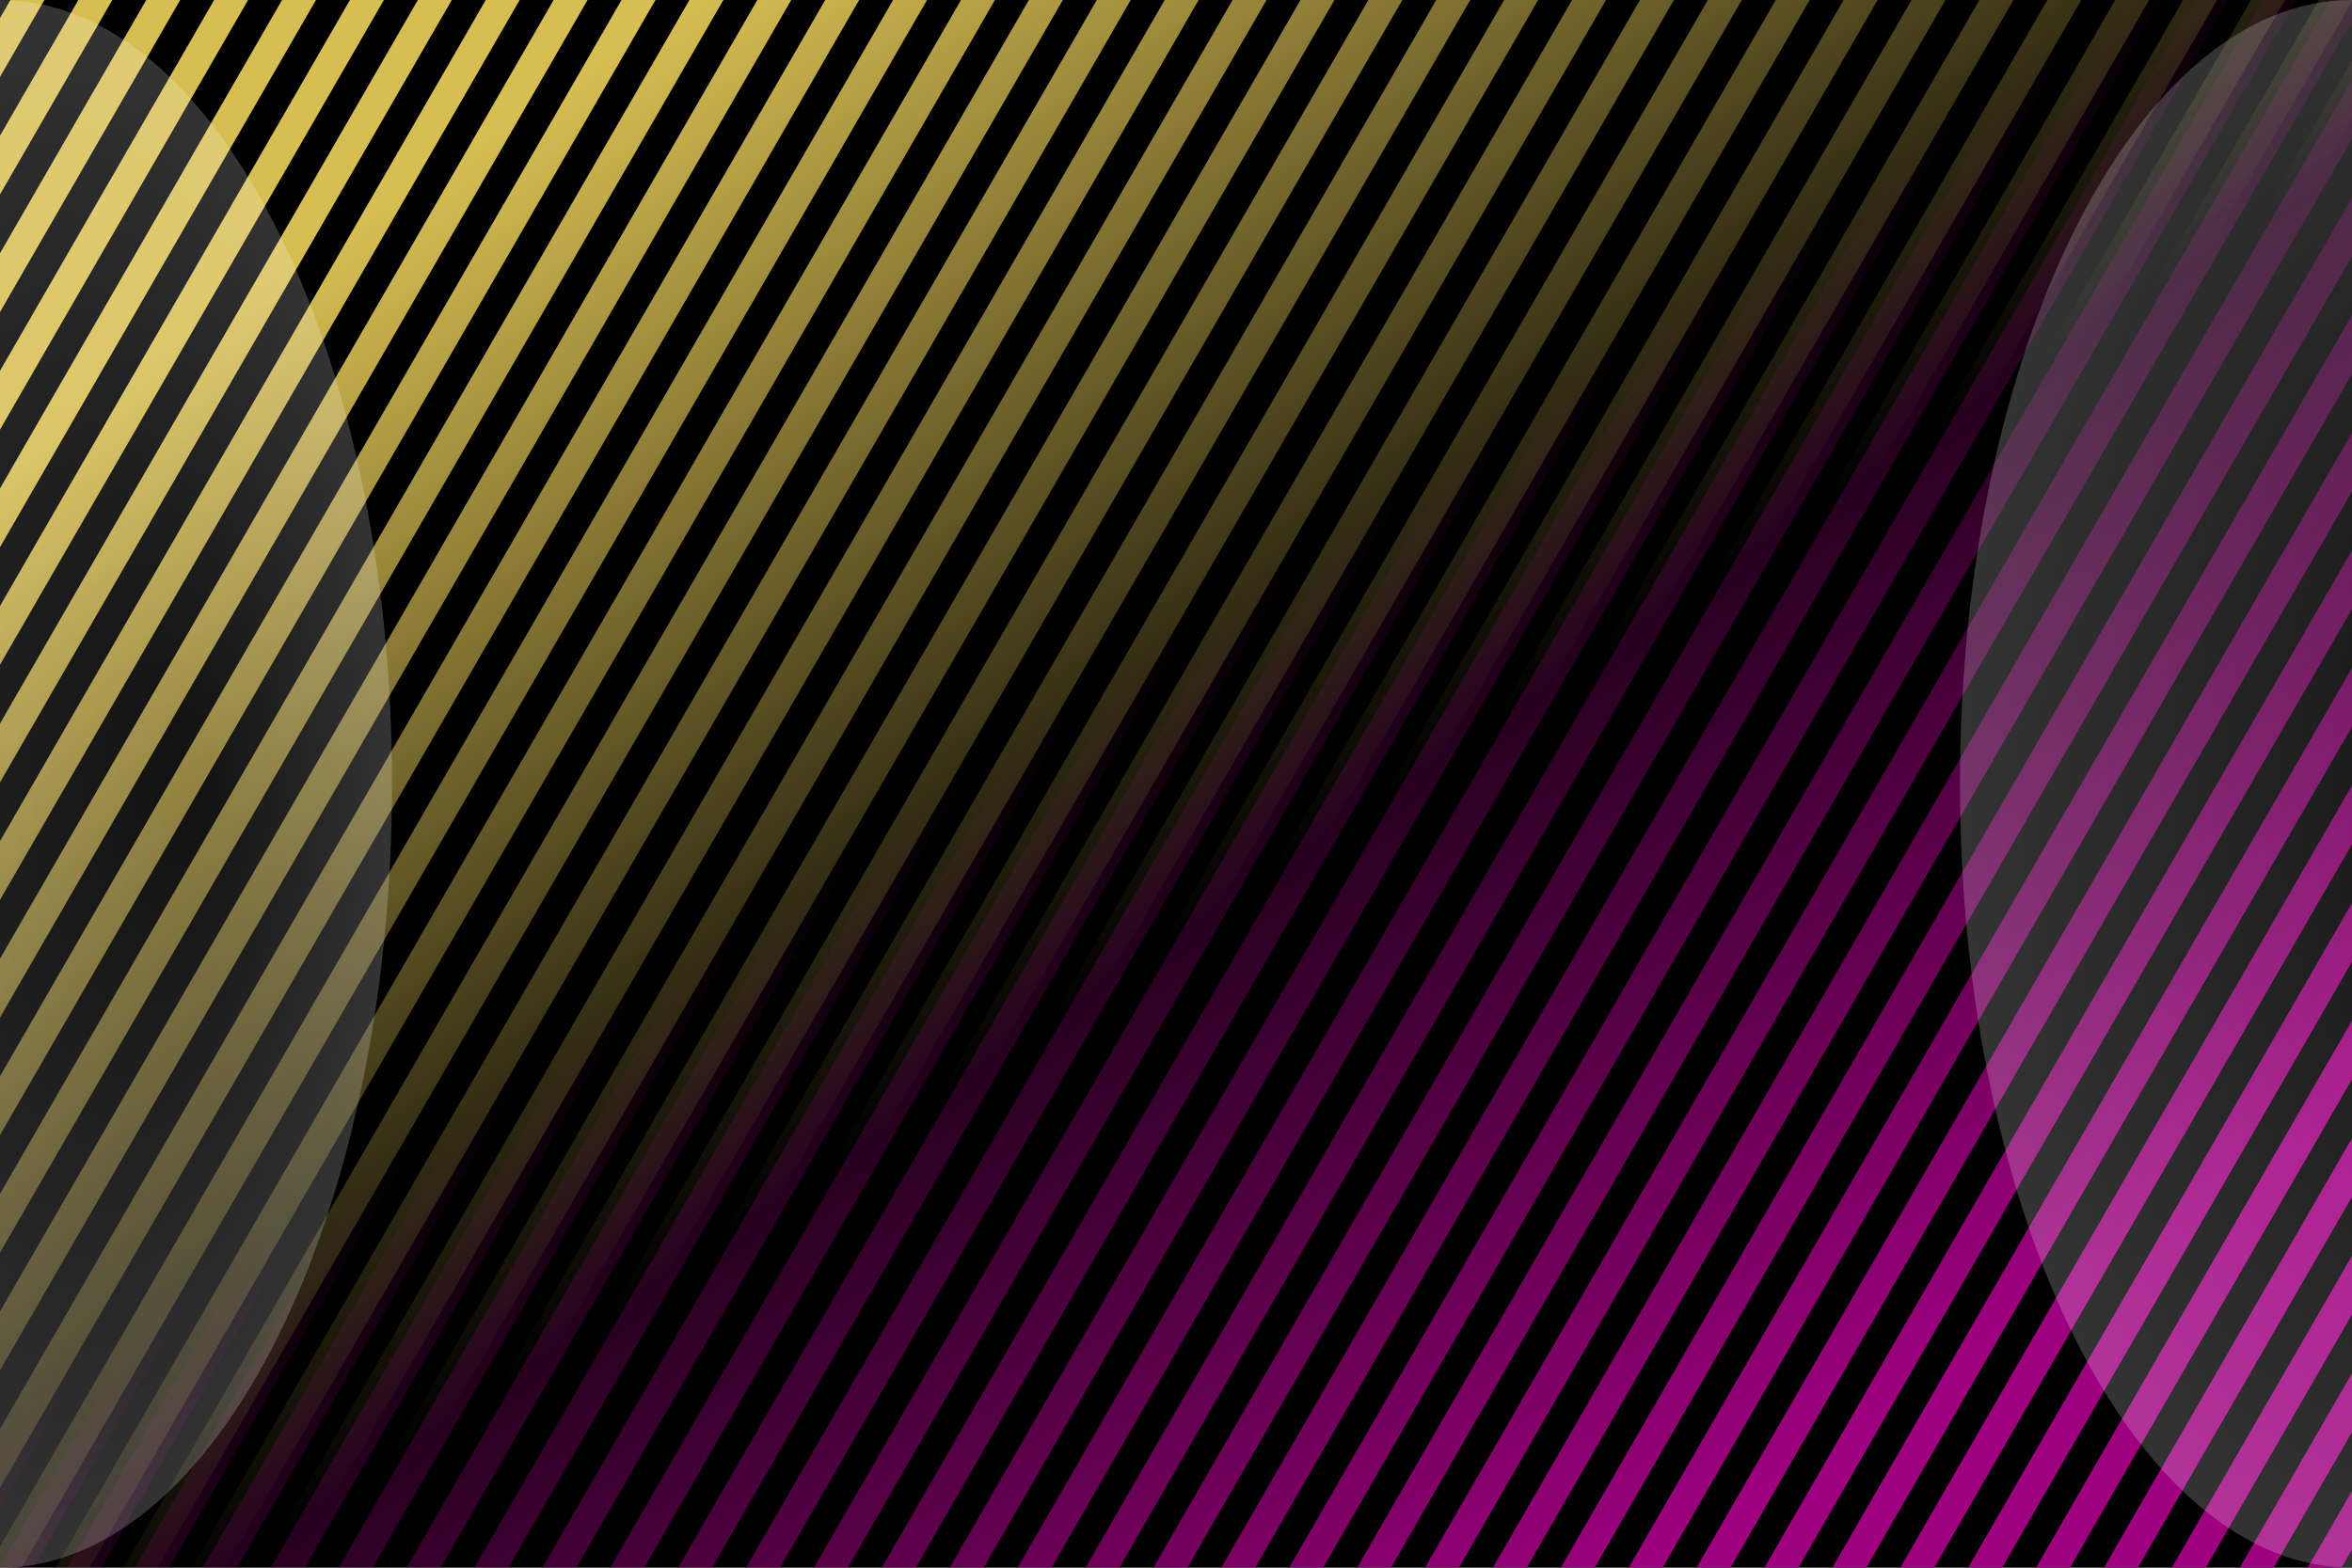
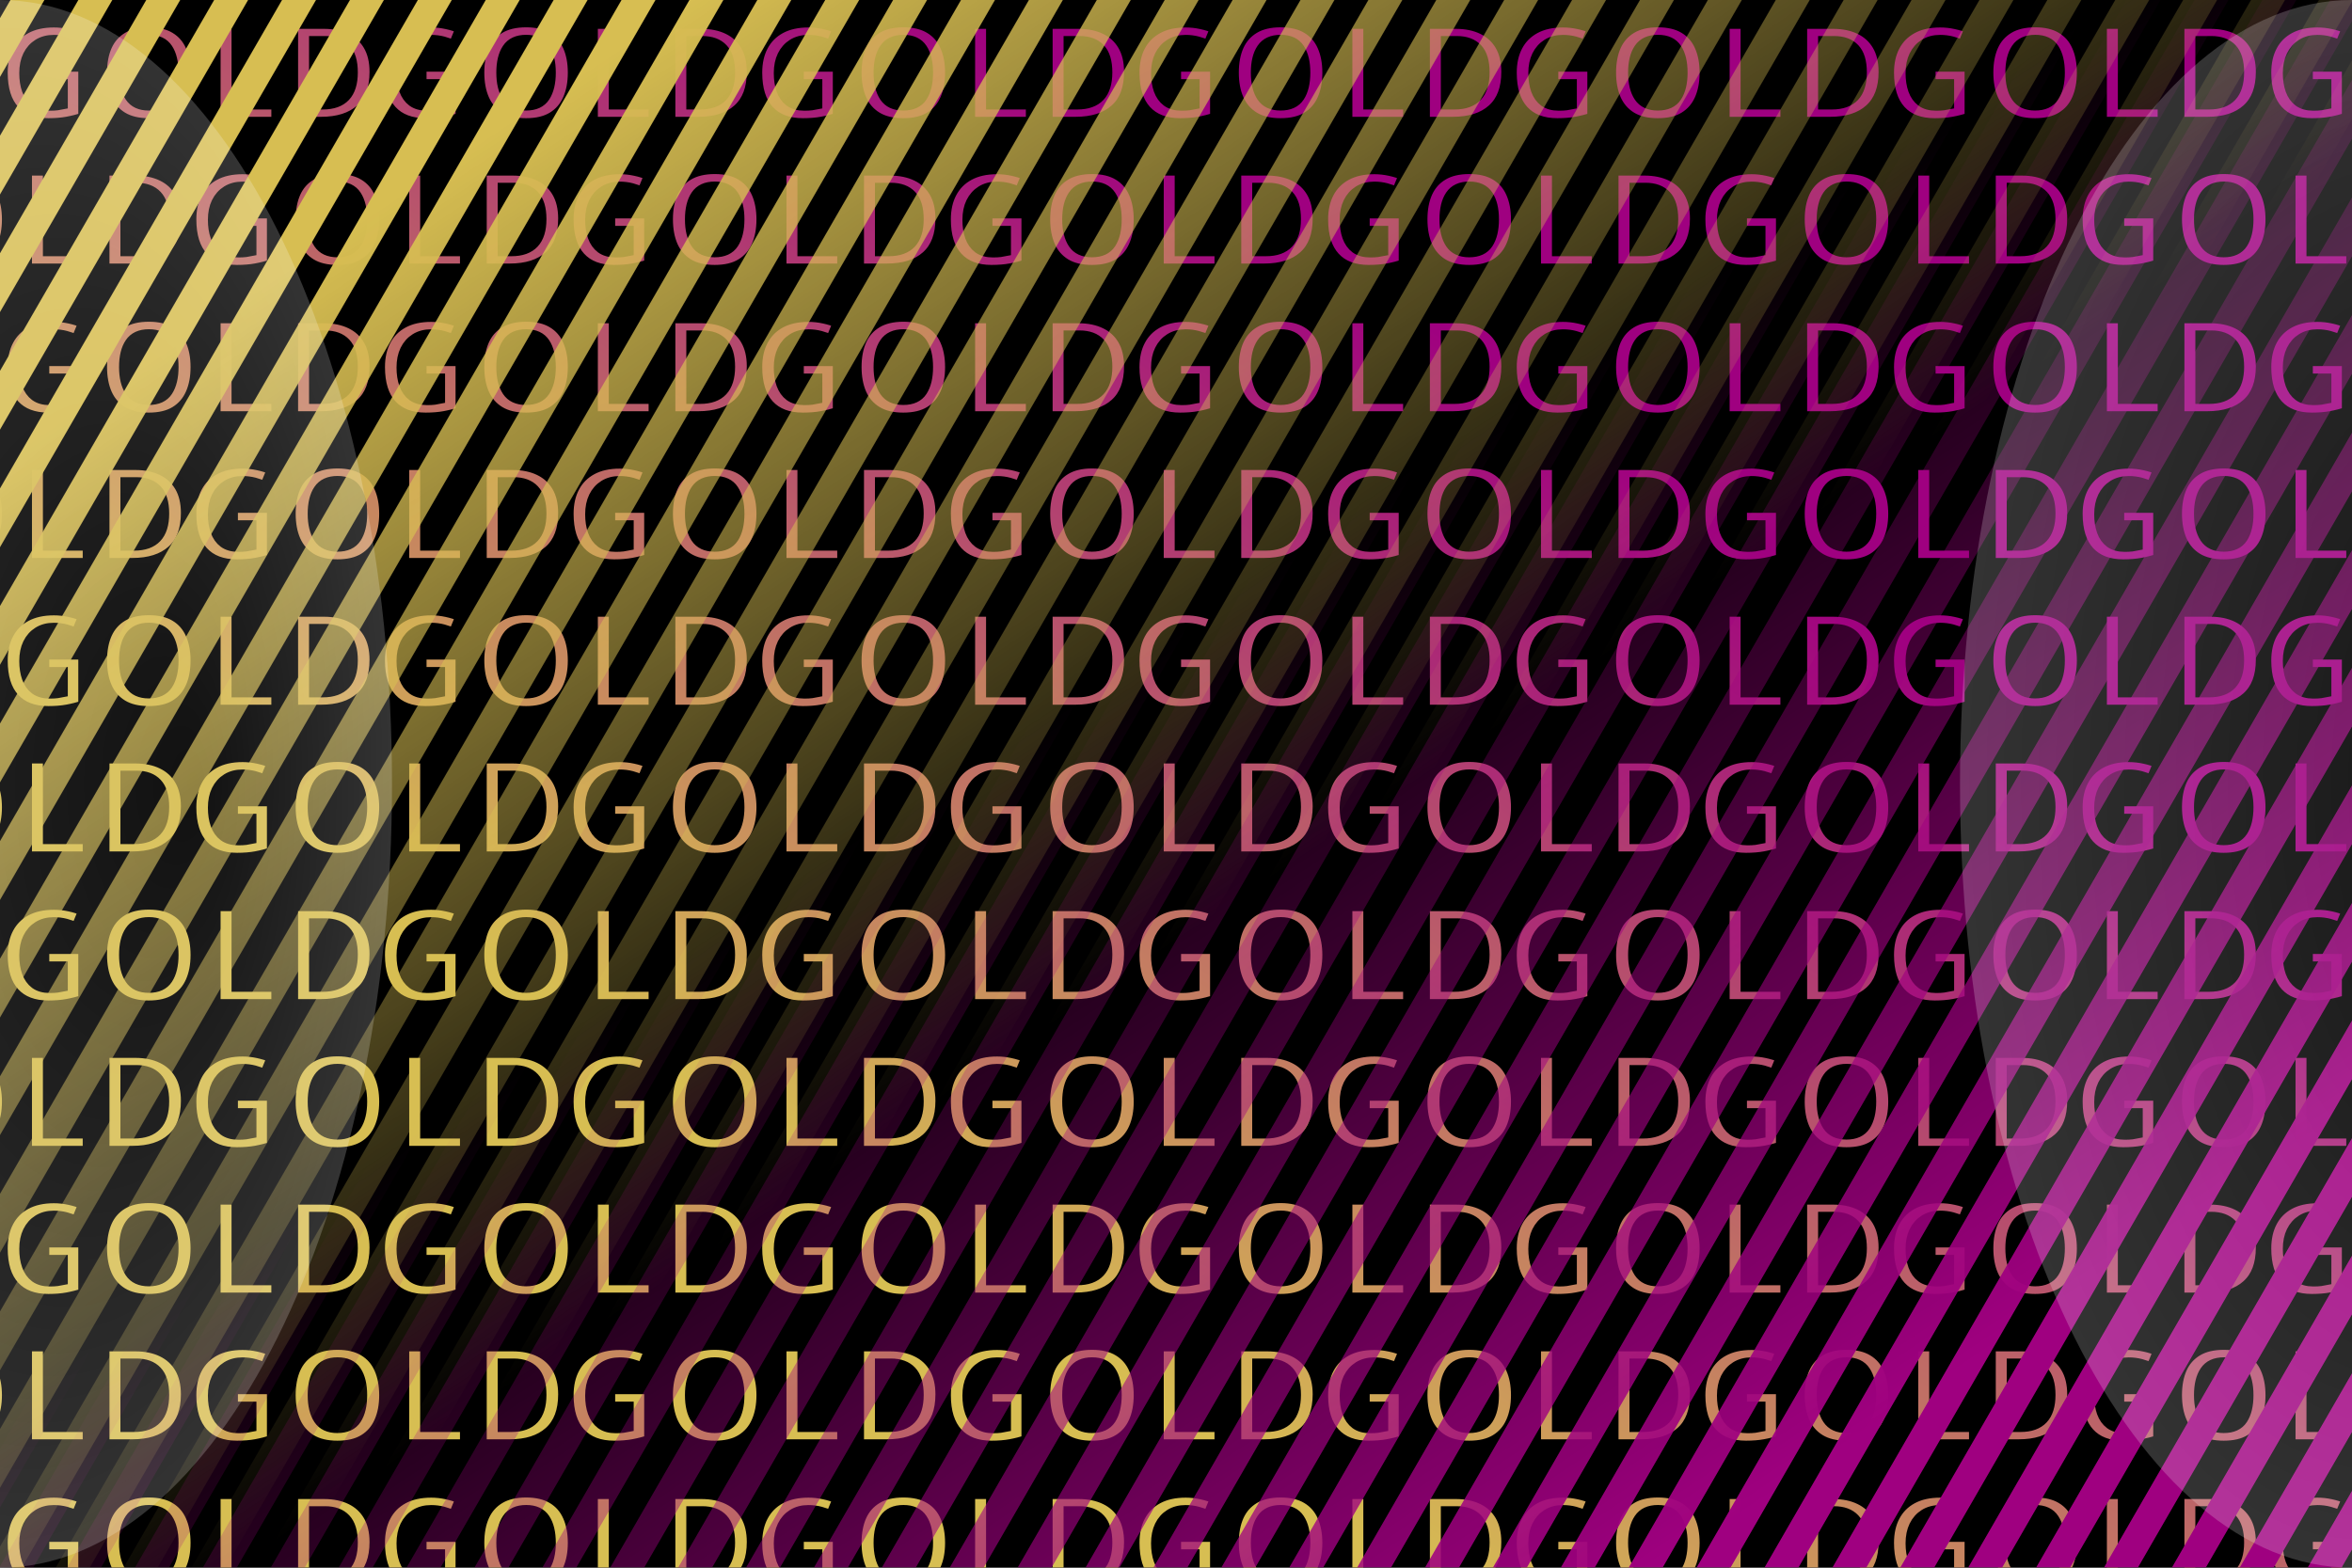
<svg xmlns="http://www.w3.org/2000/svg" version="1.1" width="480" height="320">
  <defs>
    <radialGradient id="sheen" cx="0.5" cy="0.5" r="0.5" fx="0.75" fy="0.5">
      <stop offset="0%" stop-color="rgb(85,85,85)" />
      <stop offset="100%" stop-color="rgb(255,255,255)" />
    </radialGradient>
    <linearGradient id="hide" x1="0.3" x2="0.7" y1="0.6" y2="1.0">
      <stop offset="0%" stop-color="black" />
      <stop offset="100%" stop-color="white" />
    </linearGradient>
+     <linearGradient id="accent" x1="0.3" x2="0.7" y1="0.7" y2="0.3">
+       <stop offset="0%" stop-color="#d7be52" />
+       <stop offset="100%" stop-color="#9f0080" />
+     </linearGradient>
    <mask id="gradientMask">
      <rect width="480" height="320" style="fill:url(#hide)" />
    </mask>
    <mask id="stripeMask">
      <rect width="480" height="320" style="fill:url(#strote)" />
+     </mask>
+     <mask id="folderNameMask">
+       <rect width="480" height="320" style="fill:url(#folderName)" />
    </mask>
  </defs>
  <pattern id="stripes" width="12" height="12" patternUnits="userSpaceOnUse">
    <rect width="12" height="12" x="0" style="fill:rgb(255,255,255)" />
    <rect width=" 6" height="12" x="6" style="fill:rgb(0,0,0)" />
  </pattern>
  <pattern id="strote" width="480" height="480" patternUnits="userSpaceOnUse">
    <g transform="translate(240 240)">
      <g transform="rotate(30)">
        <rect width="960" height="960" x="-480" y="-480" style="fill:url(#stripes)" />
      </g>
    </g>
  </pattern>
+   <pattern id="folderName" width="77" height="60" patternUnits="userSpaceOnUse">
+     <text x="38.5" y="15" style="fill:white;font:bold 28px Evogria,sans-serif;dominant-baseline:middle;text-anchor:middle;stroke:#000000;stroke-width:2px">GOLD</text>
+     <text x="0" y="45" style="fill:white;font:bold 28px Evogria,sans-serif;dominant-baseline:middle;text-anchor:middle;stroke:#000000;stroke-width:2px">GOLD</text>
+     <text x="77" y="45" style="fill:white;font:bold 28px Evogria,sans-serif;dominant-baseline:middle;text-anchor:middle;stroke:#000000;stroke-width:2px">GOLD</text>
+   </pattern>
  <rect width="480" height="320" style="fill:#000000" />
+   <g mask="url(#folderNameMask)">
+     <rect width="480" height="320" style="fill:url(#accent)" />
+   </g>
  <g mask="url(#gradientMask)">
    <rect width="480" height="320" style="fill:#9f0080" mask="url(#stripeMask)" />
  </g>
  <g transform="translate(480, 320)">
    <g transform="rotate(180)" mask="url(#gradientMask)">
      <rect width="480" height="320" style="fill:#d7be52" mask="url(#stripeMask)" />
    </g>
  </g>
  <ellipse cx="0" cy="160" rx="80" ry="160" style="fill:url(#sheen);fill-opacity:0.2;mix-blend-mode:screen;" />
  <ellipse cx="480" cy="160" rx="80" ry="160" style="fill:url(#sheen);fill-opacity:0.2;mix-blend-mode:screen;" />
</svg>
